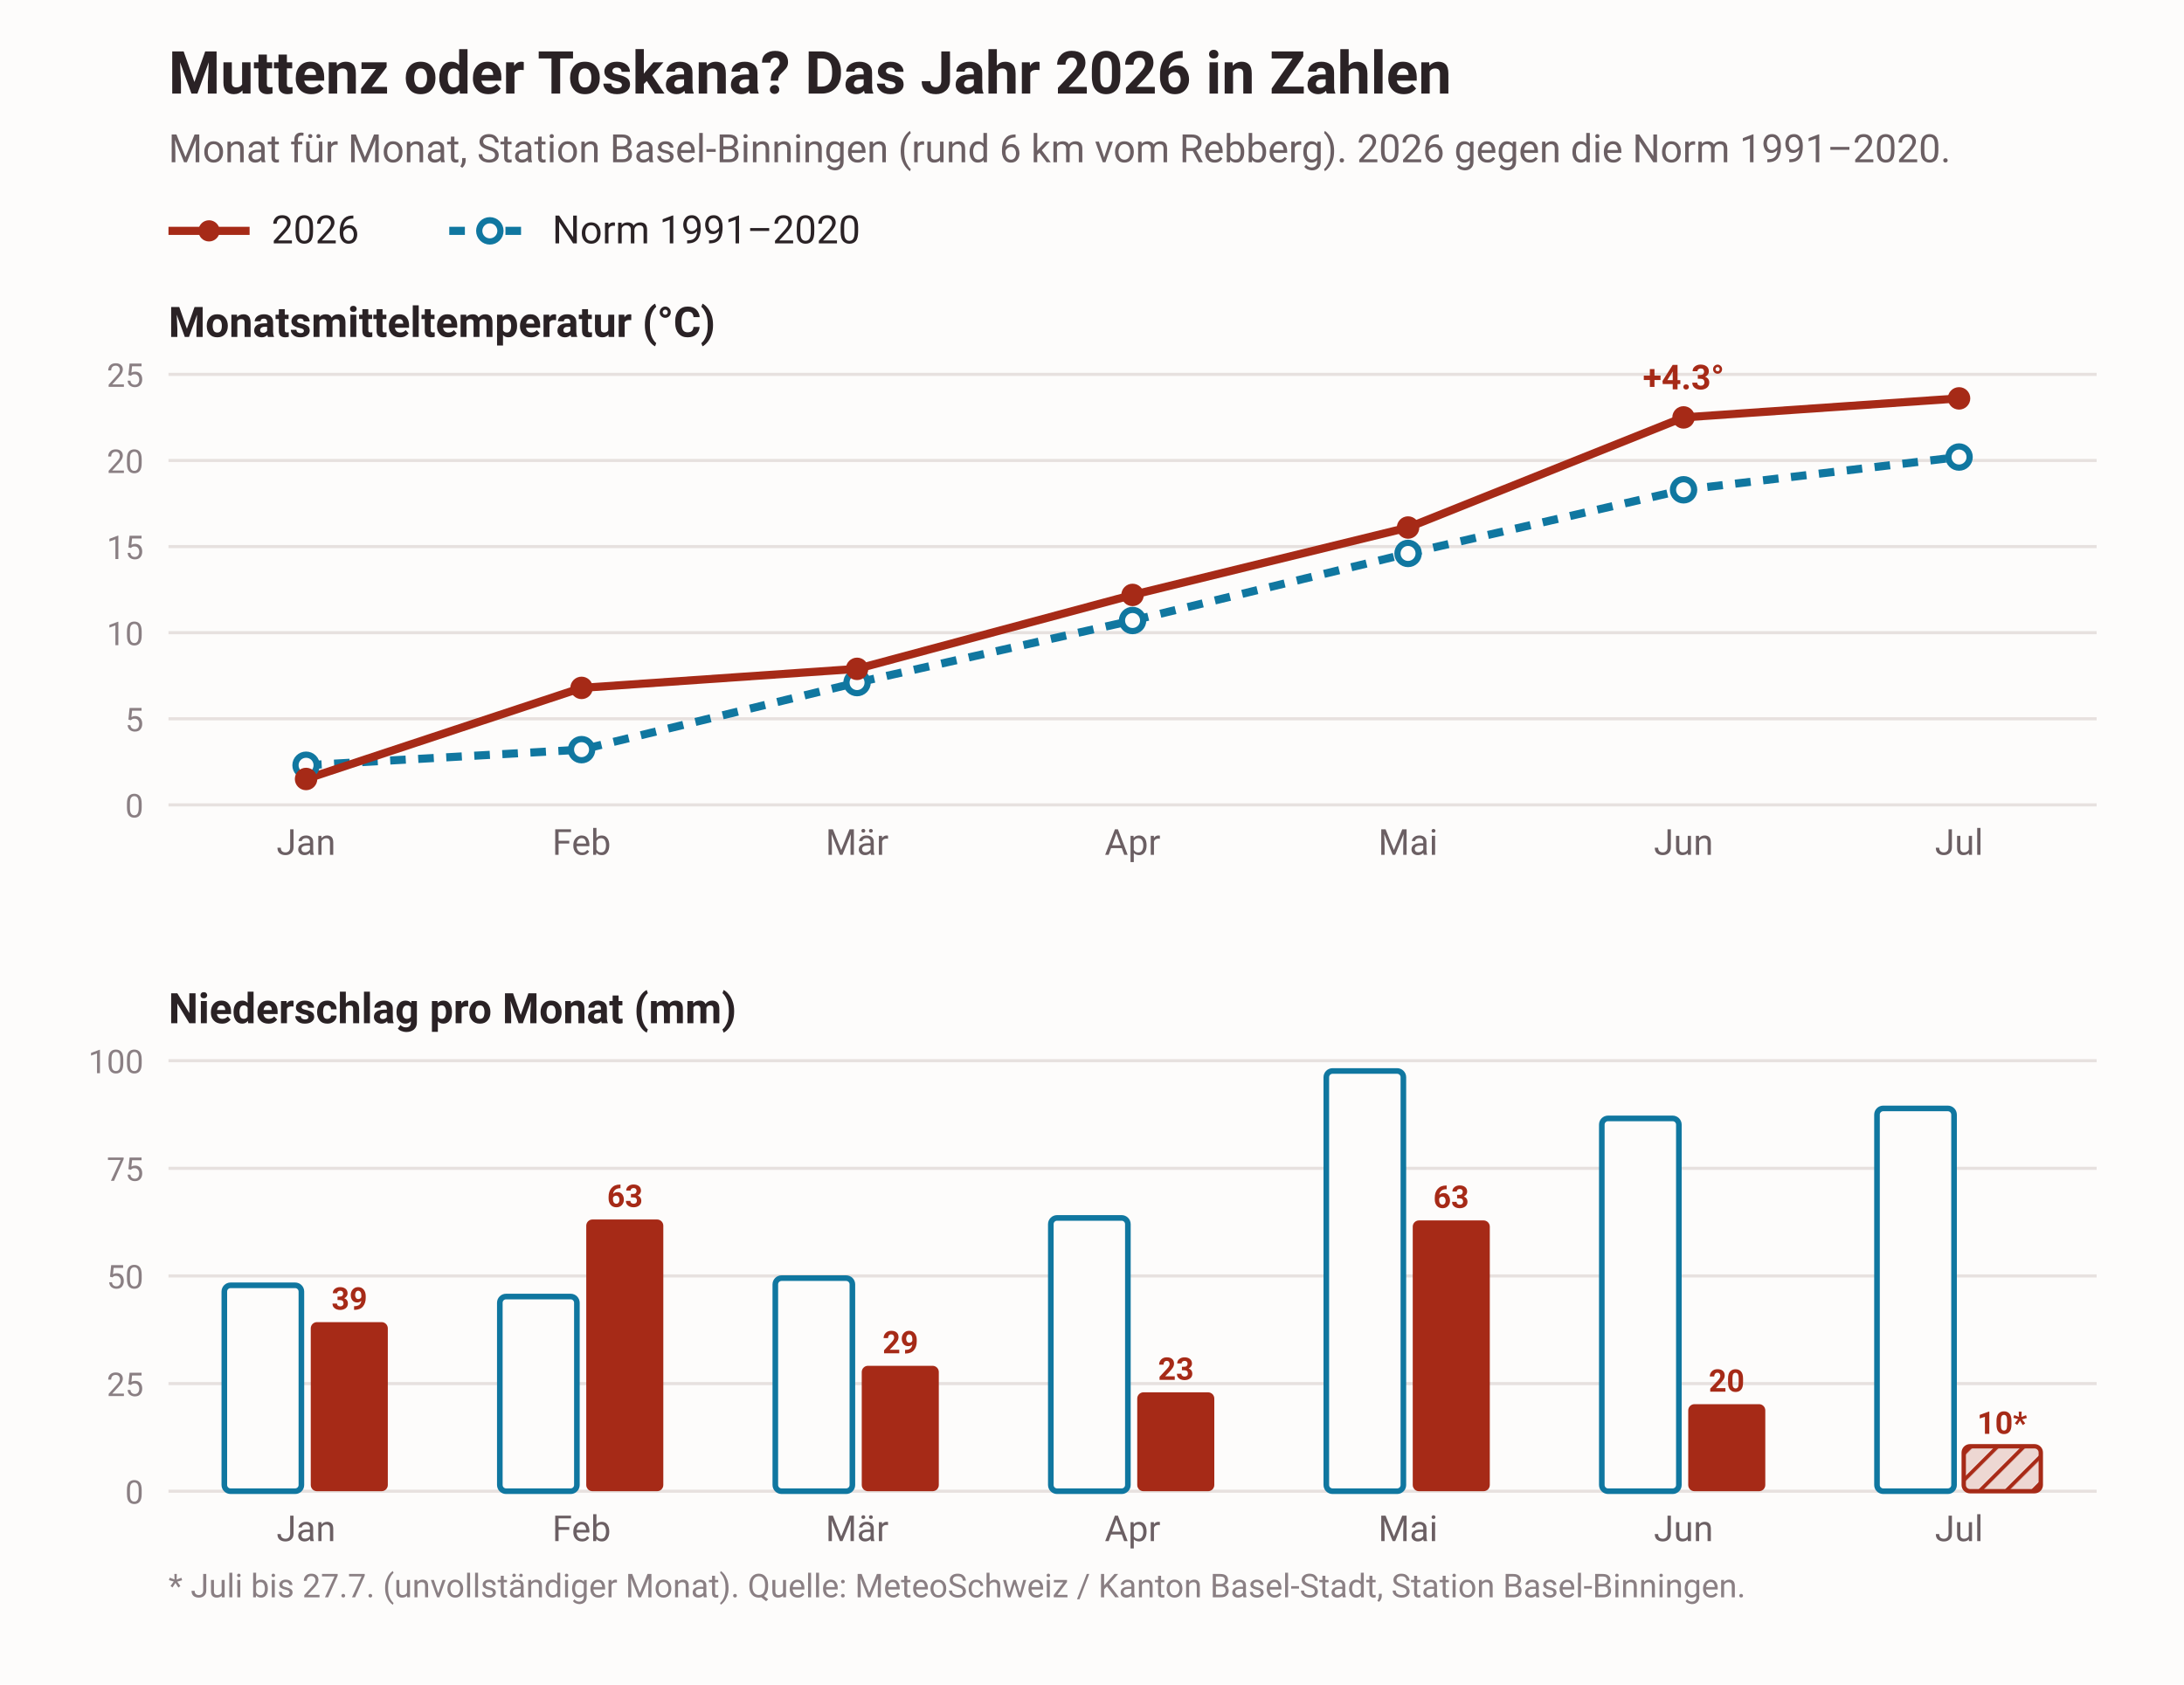
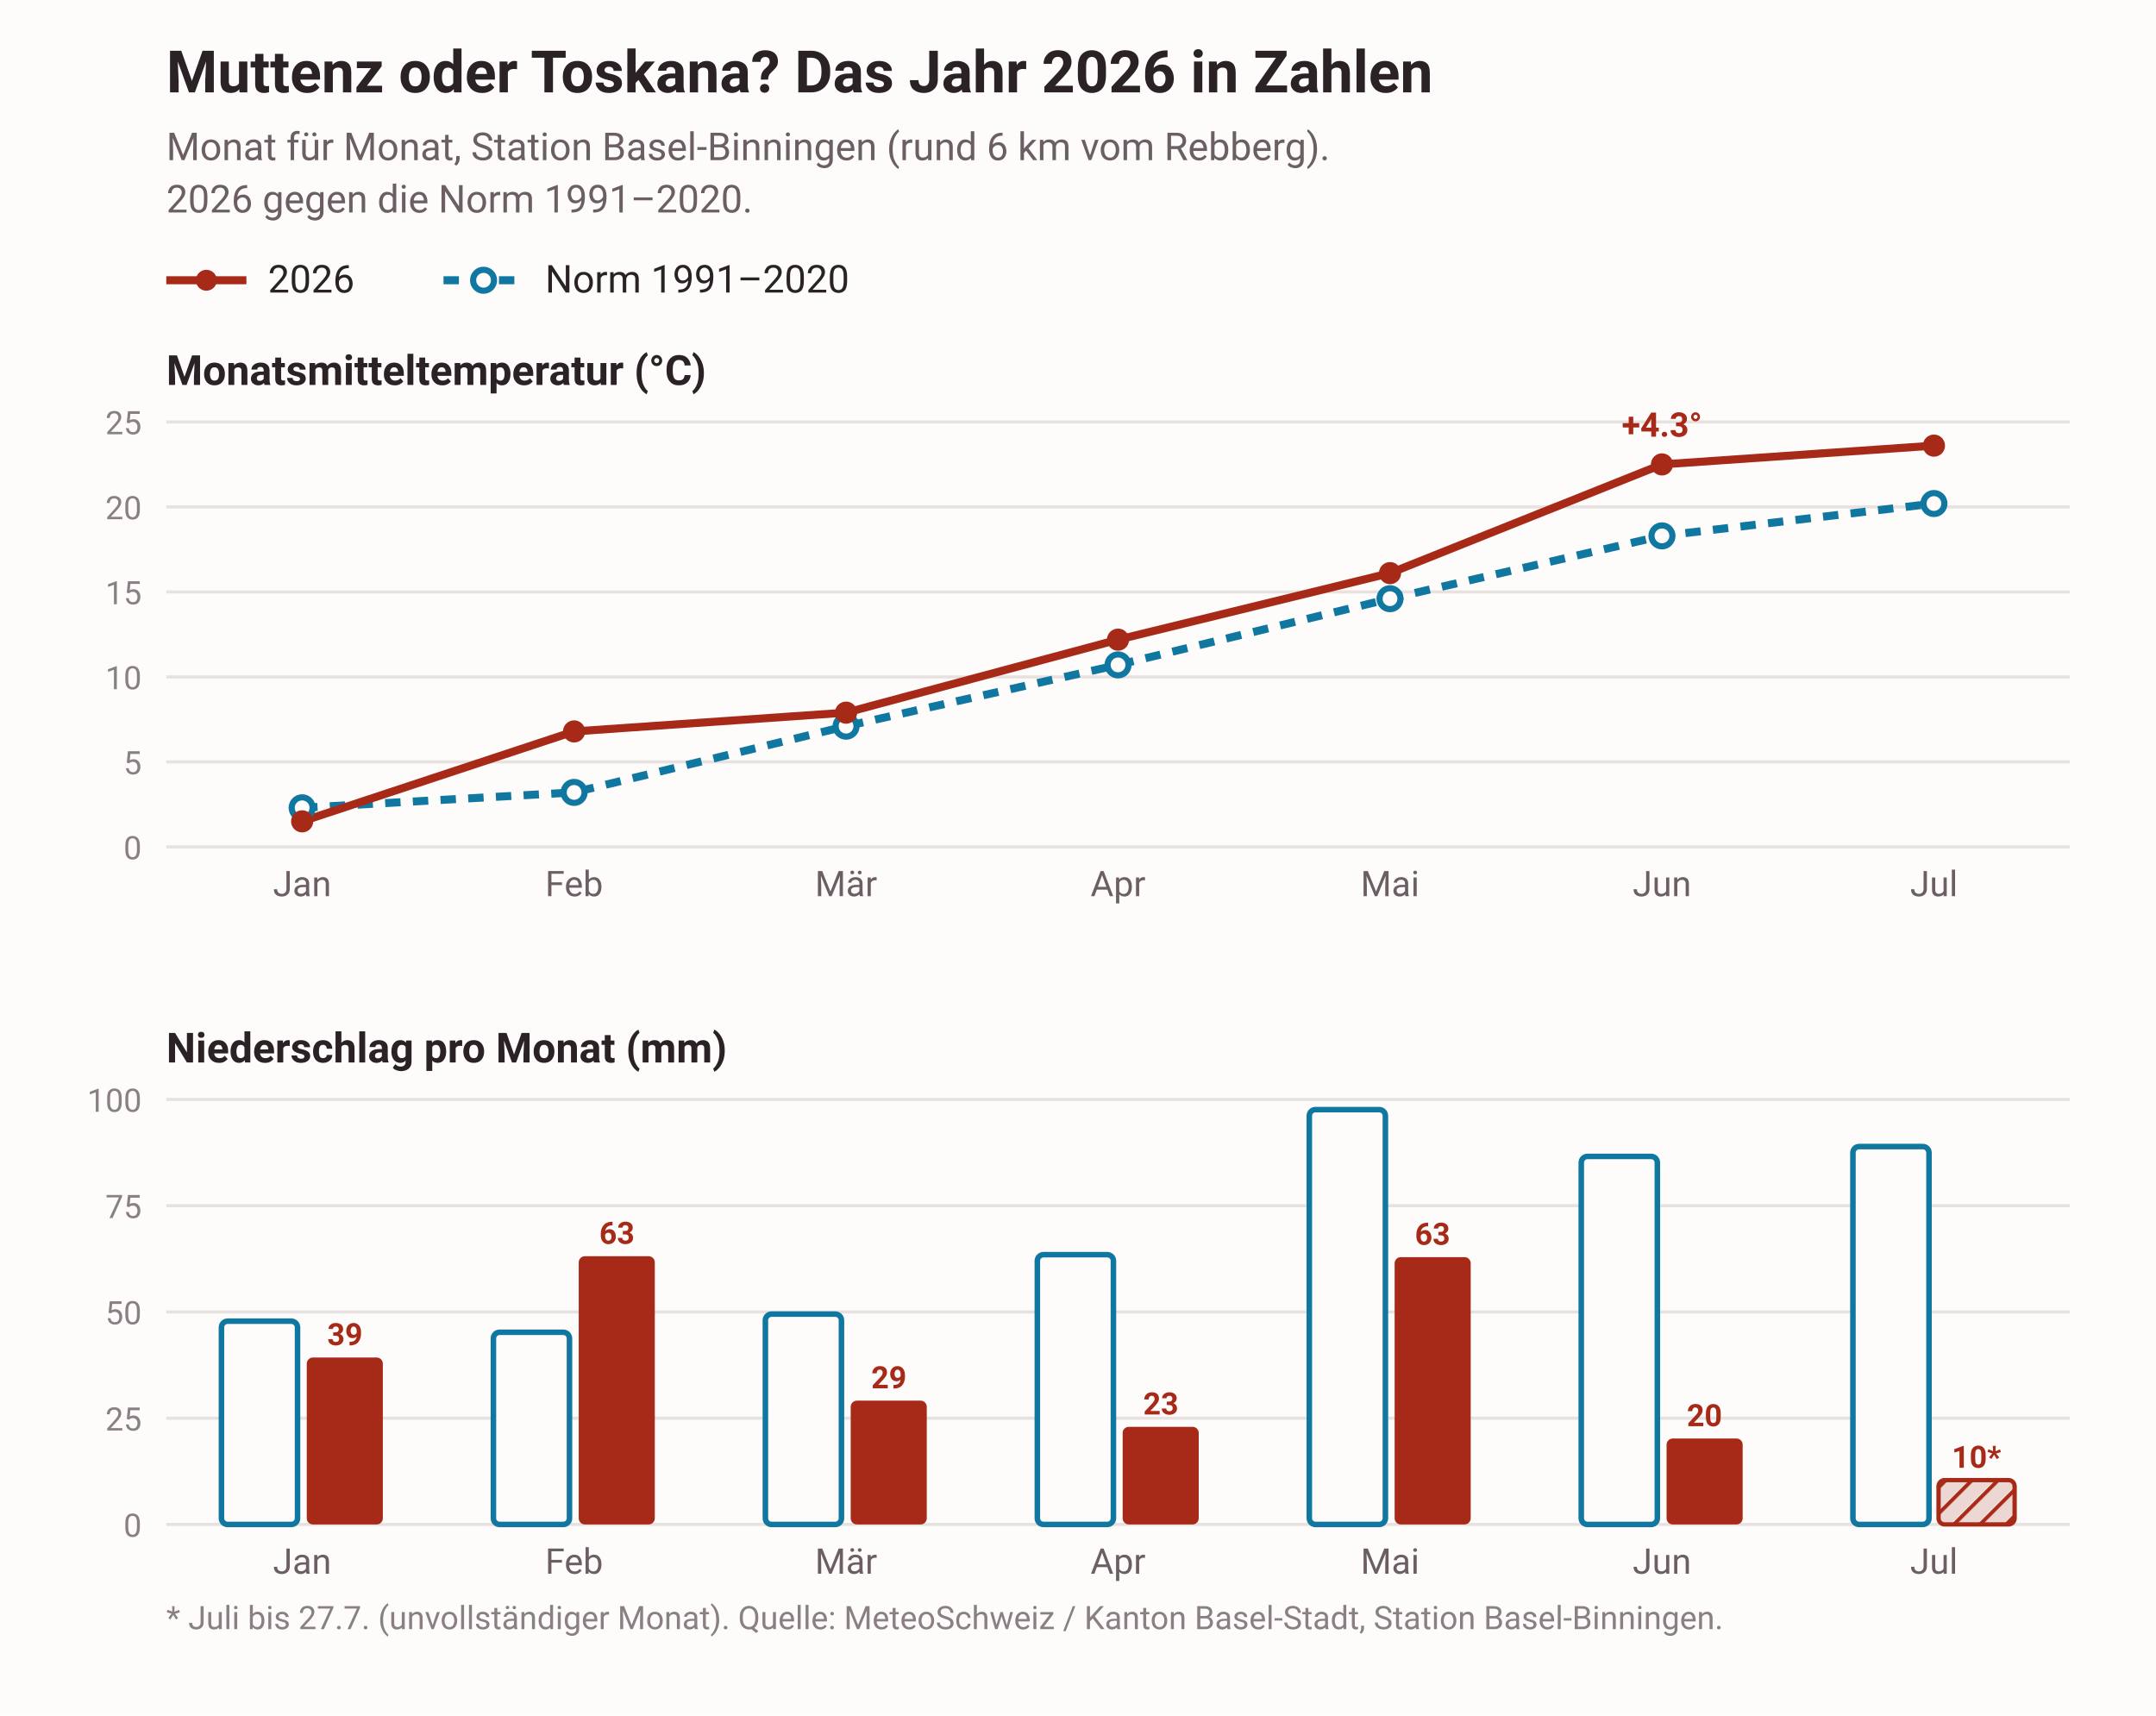
- <svg xmlns="http://www.w3.org/2000/svg" width="700" height="540" viewBox="0 0 700 540" font-family="-apple-system,Segoe UI,Roboto,sans-serif">
-   <rect width="700" height="540" fill="#fdfcfb" />
+ <svg xmlns="http://www.w3.org/2000/svg" width="700" height="557" viewBox="0 0 700 557" font-family="-apple-system,Segoe UI,Roboto,sans-serif">
+   <rect width="700" height="557" fill="#fdfcfb" />
  <defs>
    <pattern id="hatch" width="6" height="6" patternUnits="userSpaceOnUse" patternTransform="rotate(45)">
      <rect width="6" height="6" fill="#A62A17" opacity="0.18" />
      <line x1="0" y1="0" x2="0" y2="6" stroke="#A62A17" stroke-width="2.4" />
    </pattern>
  </defs>
  <text x="54" y="30" font-size="19" font-weight="700" fill="#2a2225">Muttenz oder Toskana? Das Jahr 2026 in Zahlen</text>
-   <text x="54" y="52" font-size="12.5" fill="#6b5f63">Monat für Monat, Station Basel-Binningen (rund 6 km vom Rebberg). 2026 gegen die Norm 1991–2020.</text>
-   <line x1="54" y1="74" x2="80" y2="74" stroke="#A62A17" stroke-width="2.6" />
-   <circle cx="67" cy="74" r="3.4" fill="#A62A17" />
-   <text x="87" y="78" font-size="12.5" fill="#2a2225">2026</text>
-   <line x1="144" y1="74" x2="170" y2="74" stroke="#1077a0" stroke-width="2.6" stroke-dasharray="5 4" />
-   <circle cx="157" cy="74" r="3.4" fill="#fdfcfb" stroke="#1077a0" stroke-width="2" />
-   <text x="177" y="78" font-size="12.5" fill="#2a2225">Norm 1991–2020</text>
-   <text x="54" y="108" font-size="13.5" font-weight="700" fill="#2a2225">Monatsmitteltemperatur (°C)</text>
-   <line x1="54" y1="258.0" x2="672" y2="258.0" stroke="#e7e1df" stroke-width="1" />
-   <text x="46" y="262.0" font-size="10.5" fill="#8a7f83" text-anchor="end">0</text>
-   <line x1="54" y1="230.4" x2="672" y2="230.4" stroke="#e7e1df" stroke-width="1" />
-   <text x="46" y="234.4" font-size="10.5" fill="#8a7f83" text-anchor="end">5</text>
-   <line x1="54" y1="202.8" x2="672" y2="202.8" stroke="#e7e1df" stroke-width="1" />
-   <text x="46" y="206.8" font-size="10.5" fill="#8a7f83" text-anchor="end">10</text>
-   <line x1="54" y1="175.2" x2="672" y2="175.2" stroke="#e7e1df" stroke-width="1" />
-   <text x="46" y="179.2" font-size="10.5" fill="#8a7f83" text-anchor="end">15</text>
-   <line x1="54" y1="147.6" x2="672" y2="147.6" stroke="#e7e1df" stroke-width="1" />
-   <text x="46" y="151.6" font-size="10.5" fill="#8a7f83" text-anchor="end">20</text>
-   <line x1="54" y1="120.0" x2="672" y2="120.0" stroke="#e7e1df" stroke-width="1" />
-   <text x="46" y="124.0" font-size="10.5" fill="#8a7f83" text-anchor="end">25</text>
-   <text x="98.1" y="274" font-size="11.5" fill="#6b5f63" text-anchor="middle">Jan</text>
-   <text x="186.4" y="274" font-size="11.5" fill="#6b5f63" text-anchor="middle">Feb</text>
-   <text x="274.7" y="274" font-size="11.5" fill="#6b5f63" text-anchor="middle">Mär</text>
-   <text x="363.0" y="274" font-size="11.5" fill="#6b5f63" text-anchor="middle">Apr</text>
-   <text x="451.3" y="274" font-size="11.5" fill="#6b5f63" text-anchor="middle">Mai</text>
-   <text x="539.6" y="274" font-size="11.5" fill="#6b5f63" text-anchor="middle">Jun</text>
-   <text x="627.9" y="274" font-size="11.5" fill="#6b5f63" text-anchor="middle">Jul</text>
-   <polyline points="98.1,245.3 186.4,240.3 274.7,218.8 363.0,198.9 451.3,177.4 539.6,157.0 627.9,146.5" fill="none" stroke="#1077a0" stroke-width="2.6" stroke-dasharray="5 4" />
-   <polyline points="98.1,249.7 186.4,220.5 274.7,214.4 363.0,190.7 451.3,169.1 539.6,133.8 627.9,127.7" fill="none" stroke="#A62A17" stroke-width="2.6" />
-   <circle cx="98.1" cy="245.3" r="3.4" fill="#fdfcfb" stroke="#1077a0" stroke-width="2" />
-   <circle cx="186.4" cy="240.3" r="3.4" fill="#fdfcfb" stroke="#1077a0" stroke-width="2" />
-   <circle cx="274.7" cy="218.8" r="3.4" fill="#fdfcfb" stroke="#1077a0" stroke-width="2" />
-   <circle cx="363.0" cy="198.9" r="3.4" fill="#fdfcfb" stroke="#1077a0" stroke-width="2" />
-   <circle cx="451.3" cy="177.4" r="3.4" fill="#fdfcfb" stroke="#1077a0" stroke-width="2" />
-   <circle cx="539.6" cy="157.0" r="3.4" fill="#fdfcfb" stroke="#1077a0" stroke-width="2" />
-   <circle cx="627.9" cy="146.5" r="3.4" fill="#fdfcfb" stroke="#1077a0" stroke-width="2" />
-   <circle cx="98.1" cy="249.7" r="3.6" fill="#A62A17" />
-   <circle cx="186.4" cy="220.5" r="3.6" fill="#A62A17" />
-   <circle cx="274.7" cy="214.4" r="3.6" fill="#A62A17" />
-   <circle cx="363.0" cy="190.7" r="3.6" fill="#A62A17" />
-   <circle cx="451.3" cy="169.1" r="3.6" fill="#A62A17" />
-   <circle cx="539.6" cy="133.8" r="3.6" fill="#A62A17" />
-   <circle cx="627.9" cy="127.7" r="3.6" fill="#A62A17" />
-   <text x="539.6" y="124.8" font-size="11" font-weight="700" fill="#A62A17" text-anchor="middle">+4.3°</text>
-   <text x="54" y="328" font-size="13.5" font-weight="700" fill="#2a2225">Niederschlag pro Monat (mm)</text>
-   <line x1="54" y1="478.0" x2="672" y2="478.0" stroke="#e7e1df" stroke-width="1" />
-   <text x="46" y="482.0" font-size="10.5" fill="#8a7f83" text-anchor="end">0</text>
-   <line x1="54" y1="443.5" x2="672" y2="443.5" stroke="#e7e1df" stroke-width="1" />
-   <text x="46" y="447.5" font-size="10.5" fill="#8a7f83" text-anchor="end">25</text>
-   <line x1="54" y1="409.0" x2="672" y2="409.0" stroke="#e7e1df" stroke-width="1" />
-   <text x="46" y="413.0" font-size="10.5" fill="#8a7f83" text-anchor="end">50</text>
-   <line x1="54" y1="374.5" x2="672" y2="374.5" stroke="#e7e1df" stroke-width="1" />
-   <text x="46" y="378.5" font-size="10.5" fill="#8a7f83" text-anchor="end">75</text>
-   <line x1="54" y1="340.0" x2="672" y2="340.0" stroke="#e7e1df" stroke-width="1" />
-   <text x="46" y="344.0" font-size="10.5" fill="#8a7f83" text-anchor="end">100</text>
-   <text x="98.1" y="494" font-size="11.5" fill="#6b5f63" text-anchor="middle">Jan</text>
-   <text x="186.4" y="494" font-size="11.5" fill="#6b5f63" text-anchor="middle">Feb</text>
-   <text x="274.7" y="494" font-size="11.5" fill="#6b5f63" text-anchor="middle">Mär</text>
-   <text x="363.0" y="494" font-size="11.5" fill="#6b5f63" text-anchor="middle">Apr</text>
-   <text x="451.3" y="494" font-size="11.5" fill="#6b5f63" text-anchor="middle">Mai</text>
-   <text x="539.6" y="494" font-size="11.5" fill="#6b5f63" text-anchor="middle">Jun</text>
-   <text x="627.9" y="494" font-size="11.5" fill="#6b5f63" text-anchor="middle">Jul</text>
-   <rect x="71.9" y="412.0" width="24.7" height="66.0" rx="2" fill="#fdfcfb" stroke="#1077a0" stroke-width="1.8" />
-   <rect x="99.6" y="423.8" width="24.7" height="54.2" rx="2" fill="#A62A17" />
-   <text x="112.0" y="419.8" font-size="10" font-weight="700" fill="#A62A17" text-anchor="middle">39</text>
-   <rect x="160.2" y="415.6" width="24.7" height="62.4" rx="2" fill="#fdfcfb" stroke="#1077a0" stroke-width="1.8" />
-   <rect x="187.9" y="390.9" width="24.7" height="87.1" rx="2" fill="#A62A17" />
-   <text x="200.3" y="386.9" font-size="10" font-weight="700" fill="#A62A17" text-anchor="middle">63</text>
-   <rect x="248.5" y="409.7" width="24.7" height="68.3" rx="2" fill="#fdfcfb" stroke="#1077a0" stroke-width="1.8" />
-   <rect x="276.2" y="437.8" width="24.7" height="40.2" rx="2" fill="#A62A17" />
-   <text x="288.6" y="433.8" font-size="10" font-weight="700" fill="#A62A17" text-anchor="middle">29</text>
-   <rect x="336.8" y="390.4" width="24.7" height="87.6" rx="2" fill="#fdfcfb" stroke="#1077a0" stroke-width="1.8" />
-   <rect x="364.5" y="446.3" width="24.7" height="31.7" rx="2" fill="#A62A17" />
-   <text x="376.9" y="442.3" font-size="10" font-weight="700" fill="#A62A17" text-anchor="middle">23</text>
-   <rect x="425.1" y="343.3" width="24.7" height="134.7" rx="2" fill="#fdfcfb" stroke="#1077a0" stroke-width="1.8" />
-   <rect x="452.8" y="391.2" width="24.7" height="86.8" rx="2" fill="#A62A17" />
-   <text x="465.1" y="387.2" font-size="10" font-weight="700" fill="#A62A17" text-anchor="middle">63</text>
-   <rect x="513.4" y="358.5" width="24.7" height="119.5" rx="2" fill="#fdfcfb" stroke="#1077a0" stroke-width="1.8" />
-   <rect x="541.1" y="450.1" width="24.7" height="27.9" rx="2" fill="#A62A17" />
-   <text x="553.4" y="446.1" font-size="10" font-weight="700" fill="#A62A17" text-anchor="middle">20</text>
-   <rect x="601.6" y="355.3" width="24.7" height="122.7" rx="2" fill="#fdfcfb" stroke="#1077a0" stroke-width="1.8" />
-   <rect x="629.4" y="463.6" width="24.7" height="14.4" rx="2" fill="url(#hatch)" stroke="#A62A17" stroke-width="1.4" />
-   <text x="641.7" y="459.6" font-size="10" font-weight="700" fill="#A62A17" text-anchor="middle">10*</text>
-   <text x="54" y="512" font-size="10.5" fill="#8a7f83">* Juli bis 27.7. (unvollständiger Monat). Quelle: MeteoSchweiz / Kanton Basel-Stadt, Station Basel-Binningen.</text>
+   <text x="54" y="52" font-size="12.5" fill="#6b5f63">Monat für Monat, Station Basel-Binningen (rund 6 km vom Rebberg).</text>
+   <text x="54" y="69" font-size="12.5" fill="#6b5f63">2026 gegen die Norm 1991–2020.</text>
+   <line x1="54" y1="91" x2="80" y2="91" stroke="#A62A17" stroke-width="2.6" />
+   <circle cx="67" cy="91" r="3.4" fill="#A62A17" />
+   <text x="87" y="95" font-size="12.5" fill="#2a2225">2026</text>
+   <line x1="144" y1="91" x2="170" y2="91" stroke="#1077a0" stroke-width="2.6" stroke-dasharray="5 4" />
+   <circle cx="157" cy="91" r="3.4" fill="#fdfcfb" stroke="#1077a0" stroke-width="2" />
+   <text x="177" y="95" font-size="12.5" fill="#2a2225">Norm 1991–2020</text>
+   <text x="54" y="125" font-size="13.5" font-weight="700" fill="#2a2225">Monatsmitteltemperatur (°C)</text>
+   <line x1="54" y1="275.0" x2="672" y2="275.0" stroke="#e7e1df" stroke-width="1" />
+   <text x="46" y="279.0" font-size="10.5" fill="#8a7f83" text-anchor="end">0</text>
+   <line x1="54" y1="247.4" x2="672" y2="247.4" stroke="#e7e1df" stroke-width="1" />
+   <text x="46" y="251.4" font-size="10.5" fill="#8a7f83" text-anchor="end">5</text>
+   <line x1="54" y1="219.8" x2="672" y2="219.8" stroke="#e7e1df" stroke-width="1" />
+   <text x="46" y="223.8" font-size="10.5" fill="#8a7f83" text-anchor="end">10</text>
+   <line x1="54" y1="192.2" x2="672" y2="192.2" stroke="#e7e1df" stroke-width="1" />
+   <text x="46" y="196.2" font-size="10.5" fill="#8a7f83" text-anchor="end">15</text>
+   <line x1="54" y1="164.6" x2="672" y2="164.6" stroke="#e7e1df" stroke-width="1" />
+   <text x="46" y="168.6" font-size="10.5" fill="#8a7f83" text-anchor="end">20</text>
+   <line x1="54" y1="137.0" x2="672" y2="137.0" stroke="#e7e1df" stroke-width="1" />
+   <text x="46" y="141.0" font-size="10.5" fill="#8a7f83" text-anchor="end">25</text>
+   <text x="98.1" y="291" font-size="11.5" fill="#6b5f63" text-anchor="middle">Jan</text>
+   <text x="186.4" y="291" font-size="11.5" fill="#6b5f63" text-anchor="middle">Feb</text>
+   <text x="274.7" y="291" font-size="11.5" fill="#6b5f63" text-anchor="middle">Mär</text>
+   <text x="363.0" y="291" font-size="11.5" fill="#6b5f63" text-anchor="middle">Apr</text>
+   <text x="451.3" y="291" font-size="11.5" fill="#6b5f63" text-anchor="middle">Mai</text>
+   <text x="539.6" y="291" font-size="11.5" fill="#6b5f63" text-anchor="middle">Jun</text>
+   <text x="627.9" y="291" font-size="11.5" fill="#6b5f63" text-anchor="middle">Jul</text>
+   <polyline points="98.1,262.3 186.4,257.3 274.7,235.8 363.0,215.9 451.3,194.4 539.6,174.0 627.9,163.5" fill="none" stroke="#1077a0" stroke-width="2.6" stroke-dasharray="5 4" />
+   <polyline points="98.1,266.7 186.4,237.5 274.7,231.4 363.0,207.7 451.3,186.1 539.6,150.8 627.9,144.7" fill="none" stroke="#A62A17" stroke-width="2.6" />
+   <circle cx="98.1" cy="262.3" r="3.4" fill="#fdfcfb" stroke="#1077a0" stroke-width="2" />
+   <circle cx="186.4" cy="257.3" r="3.4" fill="#fdfcfb" stroke="#1077a0" stroke-width="2" />
+   <circle cx="274.7" cy="235.8" r="3.4" fill="#fdfcfb" stroke="#1077a0" stroke-width="2" />
+   <circle cx="363.0" cy="215.9" r="3.4" fill="#fdfcfb" stroke="#1077a0" stroke-width="2" />
+   <circle cx="451.3" cy="194.4" r="3.4" fill="#fdfcfb" stroke="#1077a0" stroke-width="2" />
+   <circle cx="539.6" cy="174.0" r="3.4" fill="#fdfcfb" stroke="#1077a0" stroke-width="2" />
+   <circle cx="627.9" cy="163.5" r="3.4" fill="#fdfcfb" stroke="#1077a0" stroke-width="2" />
+   <circle cx="98.1" cy="266.7" r="3.6" fill="#A62A17" />
+   <circle cx="186.4" cy="237.5" r="3.6" fill="#A62A17" />
+   <circle cx="274.7" cy="231.4" r="3.6" fill="#A62A17" />
+   <circle cx="363.0" cy="207.7" r="3.6" fill="#A62A17" />
+   <circle cx="451.3" cy="186.1" r="3.6" fill="#A62A17" />
+   <circle cx="539.6" cy="150.8" r="3.6" fill="#A62A17" />
+   <circle cx="627.9" cy="144.7" r="3.6" fill="#A62A17" />
+   <text x="539.6" y="141.8" font-size="11" font-weight="700" fill="#A62A17" text-anchor="middle">+4.3°</text>
+   <text x="54" y="345" font-size="13.5" font-weight="700" fill="#2a2225">Niederschlag pro Monat (mm)</text>
+   <line x1="54" y1="495.0" x2="672" y2="495.0" stroke="#e7e1df" stroke-width="1" />
+   <text x="46" y="499.0" font-size="10.5" fill="#8a7f83" text-anchor="end">0</text>
+   <line x1="54" y1="460.5" x2="672" y2="460.5" stroke="#e7e1df" stroke-width="1" />
+   <text x="46" y="464.5" font-size="10.5" fill="#8a7f83" text-anchor="end">25</text>
+   <line x1="54" y1="426.0" x2="672" y2="426.0" stroke="#e7e1df" stroke-width="1" />
+   <text x="46" y="430.0" font-size="10.5" fill="#8a7f83" text-anchor="end">50</text>
+   <line x1="54" y1="391.5" x2="672" y2="391.5" stroke="#e7e1df" stroke-width="1" />
+   <text x="46" y="395.5" font-size="10.5" fill="#8a7f83" text-anchor="end">75</text>
+   <line x1="54" y1="357.0" x2="672" y2="357.0" stroke="#e7e1df" stroke-width="1" />
+   <text x="46" y="361.0" font-size="10.5" fill="#8a7f83" text-anchor="end">100</text>
+   <text x="98.1" y="511" font-size="11.5" fill="#6b5f63" text-anchor="middle">Jan</text>
+   <text x="186.4" y="511" font-size="11.5" fill="#6b5f63" text-anchor="middle">Feb</text>
+   <text x="274.7" y="511" font-size="11.5" fill="#6b5f63" text-anchor="middle">Mär</text>
+   <text x="363.0" y="511" font-size="11.5" fill="#6b5f63" text-anchor="middle">Apr</text>
+   <text x="451.3" y="511" font-size="11.5" fill="#6b5f63" text-anchor="middle">Mai</text>
+   <text x="539.6" y="511" font-size="11.5" fill="#6b5f63" text-anchor="middle">Jun</text>
+   <text x="627.9" y="511" font-size="11.5" fill="#6b5f63" text-anchor="middle">Jul</text>
+   <rect x="71.9" y="429.0" width="24.7" height="66.0" rx="2" fill="#fdfcfb" stroke="#1077a0" stroke-width="1.8" />
+   <rect x="99.6" y="440.8" width="24.7" height="54.2" rx="2" fill="#A62A17" />
+   <text x="112.0" y="436.8" font-size="10" font-weight="700" fill="#A62A17" text-anchor="middle">39</text>
+   <rect x="160.2" y="432.6" width="24.7" height="62.4" rx="2" fill="#fdfcfb" stroke="#1077a0" stroke-width="1.8" />
+   <rect x="187.9" y="407.9" width="24.7" height="87.1" rx="2" fill="#A62A17" />
+   <text x="200.3" y="403.9" font-size="10" font-weight="700" fill="#A62A17" text-anchor="middle">63</text>
+   <rect x="248.5" y="426.7" width="24.7" height="68.3" rx="2" fill="#fdfcfb" stroke="#1077a0" stroke-width="1.8" />
+   <rect x="276.2" y="454.8" width="24.7" height="40.2" rx="2" fill="#A62A17" />
+   <text x="288.6" y="450.8" font-size="10" font-weight="700" fill="#A62A17" text-anchor="middle">29</text>
+   <rect x="336.8" y="407.4" width="24.7" height="87.6" rx="2" fill="#fdfcfb" stroke="#1077a0" stroke-width="1.8" />
+   <rect x="364.5" y="463.3" width="24.7" height="31.7" rx="2" fill="#A62A17" />
+   <text x="376.9" y="459.3" font-size="10" font-weight="700" fill="#A62A17" text-anchor="middle">23</text>
+   <rect x="425.1" y="360.3" width="24.7" height="134.7" rx="2" fill="#fdfcfb" stroke="#1077a0" stroke-width="1.8" />
+   <rect x="452.8" y="408.2" width="24.7" height="86.8" rx="2" fill="#A62A17" />
+   <text x="465.1" y="404.2" font-size="10" font-weight="700" fill="#A62A17" text-anchor="middle">63</text>
+   <rect x="513.4" y="375.5" width="24.7" height="119.5" rx="2" fill="#fdfcfb" stroke="#1077a0" stroke-width="1.8" />
+   <rect x="541.1" y="467.1" width="24.7" height="27.9" rx="2" fill="#A62A17" />
+   <text x="553.4" y="463.1" font-size="10" font-weight="700" fill="#A62A17" text-anchor="middle">20</text>
+   <rect x="601.6" y="372.3" width="24.7" height="122.7" rx="2" fill="#fdfcfb" stroke="#1077a0" stroke-width="1.8" />
+   <rect x="629.4" y="480.6" width="24.7" height="14.4" rx="2" fill="url(#hatch)" stroke="#A62A17" stroke-width="1.4" />
+   <text x="641.7" y="476.6" font-size="10" font-weight="700" fill="#A62A17" text-anchor="middle">10*</text>
+   <text x="54" y="529" font-size="10.5" fill="#8a7f83">* Juli bis 27.7. (unvollständiger Monat). Quelle: MeteoSchweiz / Kanton Basel-Stadt, Station Basel-Binningen.</text>
</svg>
